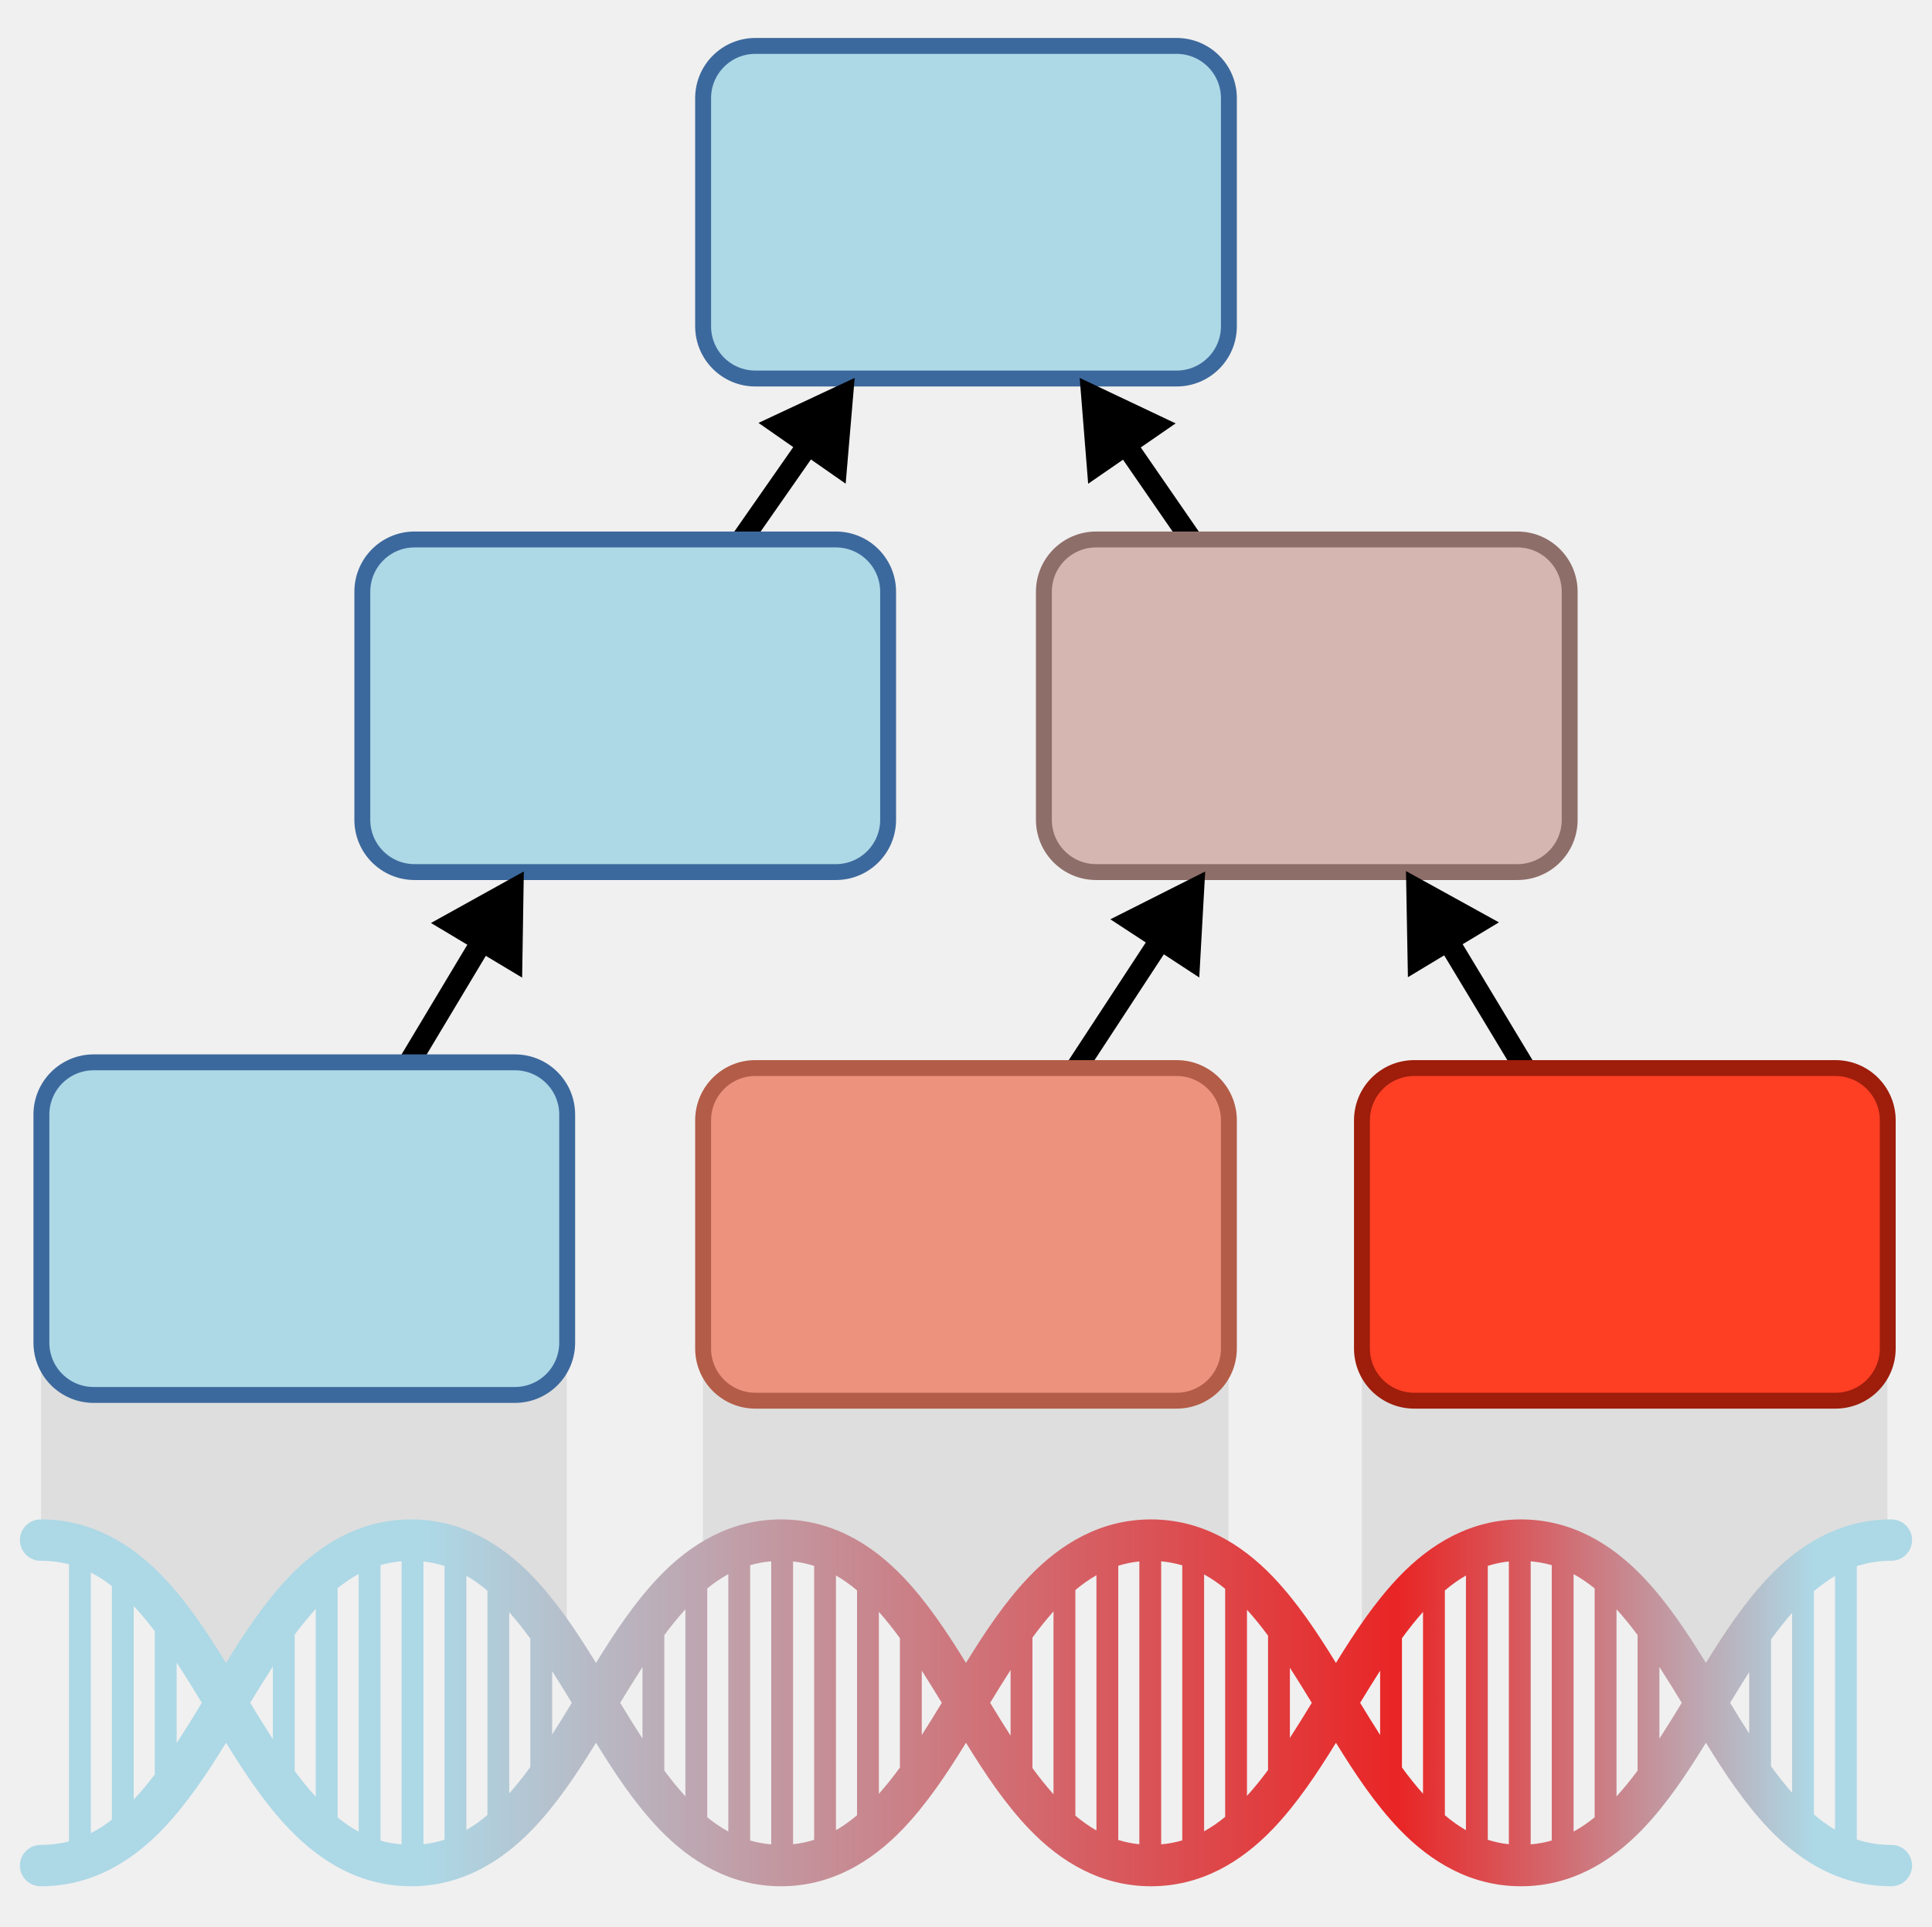
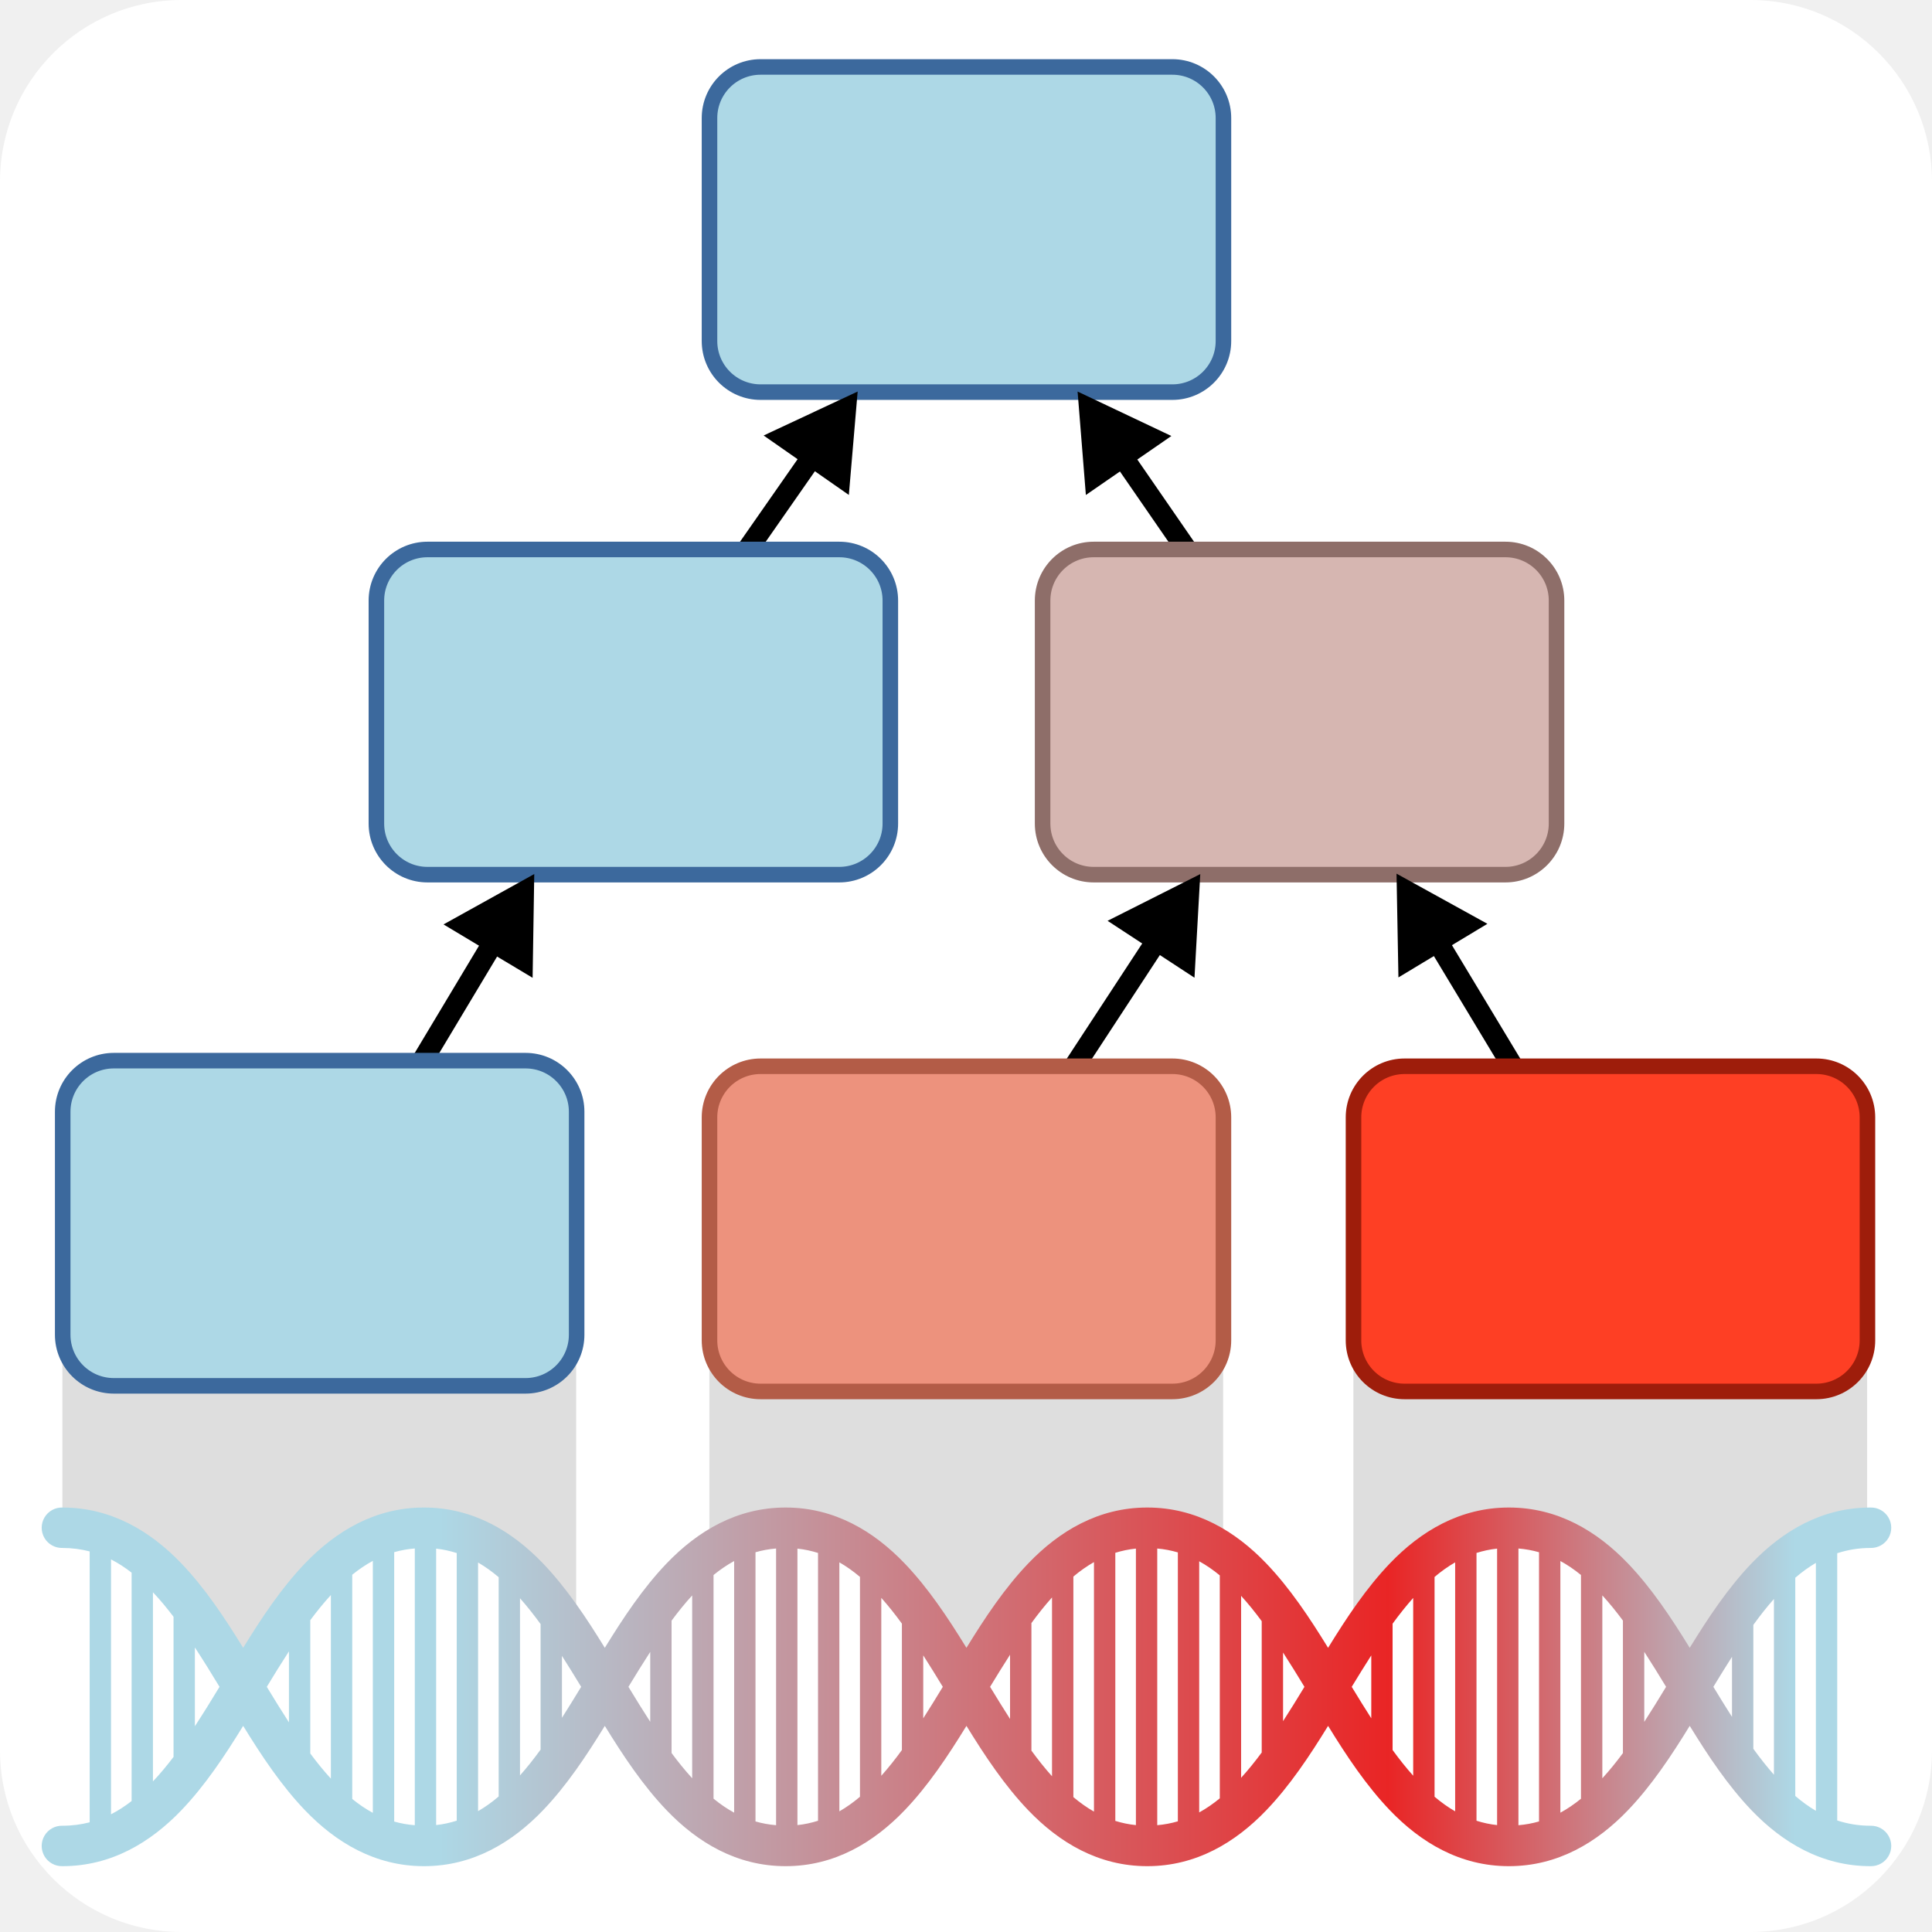
- <svg xmlns="http://www.w3.org/2000/svg" xmlns:xlink="http://www.w3.org/1999/xlink" width="48mm" height="47.872mm" viewBox="0 0 170.079 169.626" id="svg2" version="1.1">
+ <svg xmlns="http://www.w3.org/2000/svg" xmlns:xlink="http://www.w3.org/1999/xlink" width="49.107mm" height="49.107mm" viewBox="0 0 174 174" id="svg2" version="1.1">
  <defs id="defs4">
    <linearGradient id="linearGradient14385">
      <stop style="stop-color:#add8e6;stop-opacity:1" offset="0" id="stop14387" />
      <stop id="stop14391" offset="0.7" style="stop-color:#e92525;stop-opacity:1" />
      <stop style="stop-color:#add8e6;stop-opacity:1" offset="1" id="stop14389" />
    </linearGradient>
    <marker style="overflow:visible" id="marker5514" refX="0" refY="0" orient="auto">
      <path transform="scale(0.4,0.4)" style="fill:#000000;fill-opacity:1;fill-rule:evenodd;stroke:#000000;stroke-width:1pt;stroke-opacity:1" d="m 5.77,0 -8.65,5 0,-10 8.65,5 z" id="path5516" />
    </marker>
    <marker style="overflow:visible" id="marker5408" refX="0" refY="0" orient="auto">
      <path transform="scale(0.4,0.4)" style="fill:#000000;fill-opacity:1;fill-rule:evenodd;stroke:#000000;stroke-width:1pt;stroke-opacity:1" d="m 5.77,0 -8.65,5 0,-10 8.65,5 z" id="path5410" />
    </marker>
    <marker style="overflow:visible" id="marker5308" refX="0" refY="0" orient="auto">
      <path transform="scale(0.4,0.4)" style="fill:#000000;fill-opacity:1;fill-rule:evenodd;stroke:#000000;stroke-width:1pt;stroke-opacity:1" d="m 5.77,0 -8.65,5 0,-10 8.65,5 z" id="path5310" />
    </marker>
    <marker style="overflow:visible" id="marker5298" refX="0" refY="0" orient="auto">
      <path transform="scale(0.4,0.4)" style="fill:#000000;fill-opacity:1;fill-rule:evenodd;stroke:#000000;stroke-width:1pt;stroke-opacity:1" d="m 5.77,0 -8.65,5 0,-10 8.65,5 z" id="path5300" />
    </marker>
    <marker orient="auto" refY="0" refX="0" id="TriangleOutM" style="overflow:visible">
      <path id="path4315" d="m 5.77,0 -8.65,5 0,-10 8.65,5 z" style="fill:#000000;fill-opacity:1;fill-rule:evenodd;stroke:#000000;stroke-width:1pt;stroke-opacity:1" transform="scale(0.4,0.4)" />
    </marker>
    <marker style="overflow:visible" id="marker5106" refX="0" refY="0" orient="auto">
      <path transform="scale(-0.6,-0.6)" d="M 8.719,4.034 -2.207,0.016 8.719,-4.002 c -1.745,2.372 -1.735,5.617 -6e-7,8.035 z" style="fill:#000000;fill-opacity:1;fill-rule:evenodd;stroke:#000000;stroke-width:0.625;stroke-linejoin:round;stroke-opacity:1" id="path5108" />
    </marker>
    <marker style="overflow:visible" id="marker5024" refX="0" refY="0" orient="auto">
      <path transform="scale(-0.6,-0.6)" d="M 8.719,4.034 -2.207,0.016 8.719,-4.002 c -1.745,2.372 -1.735,5.617 -6e-7,8.035 z" style="fill:#000000;fill-opacity:1;fill-rule:evenodd;stroke:#000000;stroke-width:0.625;stroke-linejoin:round;stroke-opacity:1" id="path5026" />
    </marker>
    <marker style="overflow:visible" id="marker4948" refX="0" refY="0" orient="auto">
      <path transform="scale(-0.6,-0.6)" d="M 8.719,4.034 -2.207,0.016 8.719,-4.002 c -1.745,2.372 -1.735,5.617 -6e-7,8.035 z" style="fill:#000000;fill-opacity:1;fill-rule:evenodd;stroke:#000000;stroke-width:0.625;stroke-linejoin:round;stroke-opacity:1" id="path4950" />
    </marker>
    <marker style="overflow:visible" id="marker4938" refX="0" refY="0" orient="auto">
      <path transform="scale(-0.6,-0.6)" d="M 8.719,4.034 -2.207,0.016 8.719,-4.002 c -1.745,2.372 -1.735,5.617 -6e-7,8.035 z" style="fill:#000000;fill-opacity:1;fill-rule:evenodd;stroke:#000000;stroke-width:0.625;stroke-linejoin:round;stroke-opacity:1" id="path4940" />
    </marker>
    <marker style="overflow:visible" id="marker4746" refX="0" refY="0" orient="auto">
      <path transform="matrix(-0.2,0,0,-0.2,-1.2,0)" style="fill:#000000;fill-opacity:1;fill-rule:evenodd;stroke:#000000;stroke-width:1pt;stroke-opacity:1" d="M 0,0 5,-5 -12.5,0 5,5 0,0 Z" id="path4748" />
    </marker>
    <marker style="overflow:visible" id="marker4688" refX="0" refY="0" orient="auto">
      <path transform="matrix(-0.2,0,0,-0.2,-1.2,0)" style="fill:#000000;fill-opacity:1;fill-rule:evenodd;stroke:#000000;stroke-width:1pt;stroke-opacity:1" d="M 0,0 5,-5 -12.5,0 5,5 0,0 Z" id="path4690" />
    </marker>
    <marker style="overflow:visible" id="marker4636" refX="0" refY="0" orient="auto">
      <path transform="matrix(-0.2,0,0,-0.2,-1.2,0)" style="fill:#000000;fill-opacity:1;fill-rule:evenodd;stroke:#000000;stroke-width:1pt;stroke-opacity:1" d="M 0,0 5,-5 -12.5,0 5,5 0,0 Z" id="path4638" />
    </marker>
    <marker style="overflow:visible" id="marker4626" refX="0" refY="0" orient="auto">
      <path transform="matrix(-0.2,0,0,-0.2,-1.2,0)" style="fill:#000000;fill-opacity:1;fill-rule:evenodd;stroke:#000000;stroke-width:1pt;stroke-opacity:1" d="M 0,0 5,-5 -12.5,0 5,5 0,0 Z" id="path4628" />
    </marker>
    <marker style="overflow:visible" id="marker4530" refX="0" refY="0" orient="auto">
      <path transform="matrix(-0.8,0,0,-0.8,-10,0)" style="fill:#000000;fill-opacity:1;fill-rule:evenodd;stroke:#000000;stroke-width:1pt;stroke-opacity:1" d="M 0,0 5,-5 -12.5,0 5,5 0,0 Z" id="path4532" />
    </marker>
    <marker style="overflow:visible" id="marker4496" refX="0" refY="0" orient="auto">
      <path transform="matrix(-0.8,0,0,-0.8,-10,0)" style="fill:#000000;fill-opacity:1;fill-rule:evenodd;stroke:#000000;stroke-width:1pt;stroke-opacity:1" d="M 0,0 5,-5 -12.5,0 5,5 0,0 Z" id="path4498" />
    </marker>
    <marker style="overflow:visible" id="marker4468" refX="0" refY="0" orient="auto">
      <path transform="matrix(-0.8,0,0,-0.8,-10,0)" style="fill:#000000;fill-opacity:1;fill-rule:evenodd;stroke:#000000;stroke-width:1pt;stroke-opacity:1" d="M 0,0 5,-5 -12.5,0 5,5 0,0 Z" id="path4470" />
    </marker>
    <marker style="overflow:visible" id="marker4446" refX="0" refY="0" orient="auto">
      <path transform="matrix(-0.8,0,0,-0.8,-10,0)" style="fill:#000000;fill-opacity:1;fill-rule:evenodd;stroke:#000000;stroke-width:1pt;stroke-opacity:1" d="M 0,0 5,-5 -12.5,0 5,5 0,0 Z" id="path4448" />
    </marker>
    <linearGradient xlink:href="#linearGradient14385" id="linearGradient14365" gradientUnits="userSpaceOnUse" gradientTransform="matrix(0.9779767,0,0,0.9779767,103.8796,5.673157)" x1="143.252" y1="245.755" x2="268.014" y2="245.755" />
  </defs>
-   <g id="layer1" transform="translate(-206.3744,-95.95195)">
+   <g id="layer1" transform="translate(-204.3716,-93.96506)">
+     <rect style="color:#000000;clip-rule:nonzero;display:inline;overflow:visible;visibility:visible;opacity:1;isolation:auto;mix-blend-mode:normal;color-interpolation:sRGB;color-interpolation-filters:linearRGB;solid-color:#000000;solid-opacity:1;fill:#ffffff;fill-opacity:1;fill-rule:nonzero;stroke:none;stroke-width:1;stroke-linecap:square;stroke-linejoin:miter;stroke-miterlimit:10;stroke-dasharray:none;stroke-dashoffset:0;stroke-opacity:1;color-rendering:auto;image-rendering:auto;shape-rendering:auto;text-rendering:auto;enable-background:accumulate" id="rect3827" width="174" height="174" x="204.372" y="93.965" ry="16.349" />
    <rect style="color:#000000;clip-rule:nonzero;display:inline;overflow:visible;visibility:visible;opacity:1;isolation:auto;mix-blend-mode:normal;color-interpolation:sRGB;color-interpolation-filters:linearRGB;solid-color:#000000;solid-opacity:1;fill:#add8e6;fill-opacity:1;fill-rule:nonzero;stroke:#3c699d;stroke-width:1.4;stroke-linecap:butt;stroke-linejoin:miter;stroke-miterlimit:4;stroke-dasharray:none;stroke-dashoffset:0;stroke-opacity:1;color-rendering:auto;image-rendering:auto;shape-rendering:auto;text-rendering:auto;enable-background:accumulate" id="rect4136" width="46.286" height="29.286" x="268.271" y="99.995" ry="4.6" />
    <path style="fill:none;fill-rule:evenodd;stroke:#000000;stroke-width:1.9;stroke-linecap:butt;stroke-linejoin:miter;stroke-miterlimit:4;stroke-dasharray:none;stroke-opacity:1;marker-end:url(#marker5514)" d="m 321.279,158.006 -16.792,-24.336" id="path4156" />
    <path style="fill:none;fill-rule:evenodd;stroke:#000000;stroke-width:1.9;stroke-linecap:butt;stroke-linejoin:miter;stroke-miterlimit:4;stroke-dasharray:none;stroke-opacity:1;marker-end:url(#TriangleOutM)" d="m 261.576,157.952 16.95,-24.299" id="path4154" />
    <rect ry="4.6" y="143.452" x="238.271" height="29.286" width="46.286" id="rect4138" style="color:#000000;clip-rule:nonzero;display:inline;overflow:visible;visibility:visible;opacity:1;isolation:auto;mix-blend-mode:normal;color-interpolation:sRGB;color-interpolation-filters:linearRGB;solid-color:#000000;solid-opacity:1;fill:#add8e6;fill-opacity:1;fill-rule:nonzero;stroke:#3c699d;stroke-width:1.4;stroke-linecap:butt;stroke-linejoin:miter;stroke-miterlimit:4;stroke-dasharray:none;stroke-dashoffset:0;stroke-opacity:1;color-rendering:auto;image-rendering:auto;shape-rendering:auto;text-rendering:auto;enable-background:accumulate" />
    <rect style="color:#000000;clip-rule:nonzero;display:inline;overflow:visible;visibility:visible;opacity:1;isolation:auto;mix-blend-mode:normal;color-interpolation:sRGB;color-interpolation-filters:linearRGB;solid-color:#000000;solid-opacity:1;fill:#d6b6b1;fill-opacity:1;fill-rule:nonzero;stroke:#8e6e69;stroke-width:1.4;stroke-linecap:butt;stroke-linejoin:miter;stroke-miterlimit:4;stroke-dasharray:none;stroke-dashoffset:0;stroke-opacity:1;color-rendering:auto;image-rendering:auto;shape-rendering:auto;text-rendering:auto;enable-background:accumulate" id="rect4140" width="46.286" height="29.286" x="298.271" y="143.452" ry="4.6" />
    <path id="path14407" style="fill:#dedede;fill-opacity:1;fill-rule:evenodd;stroke:none;stroke-width:0.8;stroke-linecap:butt;stroke-linejoin:miter;stroke-miterlimit:4;stroke-dasharray:1.6, 1.6;stroke-dashoffset:0;stroke-opacity:1" d="m 372.529,231.483 0,-19.375 -46.268,0 0,29.286 c 8.67,-13.725 21.391,-10.45 30.513,4.545 3.671,-5.361 4.53,-12.932 15.755,-14.455" />
    <path id="path14403" style="fill:#dedede;fill-opacity:1;fill-rule:evenodd;stroke:none;stroke-width:0.8;stroke-linecap:butt;stroke-linejoin:miter;stroke-miterlimit:4;stroke-dasharray:1.6, 1.6;stroke-dashoffset:0;stroke-opacity:1" d="m 314.529,233.804 0,-18.381 -46.268,-0.034 0,18.504 c 9.349,-7.771 17.486,3.127 23.233,11.987 3.561,-5.921 10.725,-19.822 23.035,-12.077 z" />
    <path id="path14399" style="fill:#dedede;fill-opacity:1;fill-rule:evenodd;stroke:none;stroke-width:0.8;stroke-linecap:butt;stroke-linejoin:miter;stroke-miterlimit:4;stroke-dasharray:1.6, 1.6;stroke-dashoffset:0;stroke-opacity:1" d="m 256.261,241.751 0,-29.643 -46.268,0 0,19.375 c 5.204,0.49 10.617,4.535 16.383,14.573 9.281,-18.55 20.769,-18.747 29.885,-4.305 z" />
    <path style="fill:none;fill-rule:evenodd;stroke:#000000;stroke-width:1.9;stroke-linecap:butt;stroke-linejoin:miter;stroke-miterlimit:4;stroke-dasharray:none;stroke-opacity:1;marker-end:url(#marker5298)" d="m 233.281,204.727 16.432,-27.414" id="path4158" />
    <path style="fill:none;fill-rule:evenodd;stroke:#000000;stroke-width:1.9;stroke-linecap:butt;stroke-linejoin:miter;stroke-miterlimit:4;stroke-dasharray:none;stroke-opacity:1;marker-end:url(#marker5308)" d="m 291.486,204.727 18.027,-27.524" id="path4162" />
    <path style="fill:none;fill-rule:evenodd;stroke:#000000;stroke-width:1.9;stroke-linecap:butt;stroke-linejoin:miter;stroke-miterlimit:4;stroke-dasharray:none;stroke-opacity:1;marker-end:url(#marker5408)" d="M 349.369,204.549 332.932,177.271" id="path4164" />
    <rect style="color:#000000;clip-rule:nonzero;display:inline;overflow:visible;visibility:visible;opacity:1;isolation:auto;mix-blend-mode:normal;color-interpolation:sRGB;color-interpolation-filters:linearRGB;solid-color:#000000;solid-opacity:1;fill:#add8e6;fill-opacity:1;fill-rule:nonzero;stroke:#3c699d;stroke-width:1.4;stroke-linecap:butt;stroke-linejoin:miter;stroke-miterlimit:4;stroke-dasharray:none;stroke-dashoffset:0;stroke-opacity:1;color-rendering:auto;image-rendering:auto;shape-rendering:auto;text-rendering:auto;enable-background:accumulate" id="rect4146" width="46.286" height="29.286" x="210.019" y="189.49" ry="4.6" />
    <rect ry="4.6" y="189.995" x="326.271" height="29.286" width="46.286" id="rect4148" style="color:#000000;clip-rule:nonzero;display:inline;overflow:visible;visibility:visible;opacity:1;isolation:auto;mix-blend-mode:normal;color-interpolation:sRGB;color-interpolation-filters:linearRGB;solid-color:#000000;solid-opacity:1;fill:#fe3f24;fill-opacity:1;fill-rule:nonzero;stroke:#9e1d0b;stroke-width:1.4;stroke-linecap:butt;stroke-linejoin:miter;stroke-miterlimit:4;stroke-dasharray:none;stroke-dashoffset:0;stroke-opacity:1;color-rendering:auto;image-rendering:auto;shape-rendering:auto;text-rendering:auto;enable-background:accumulate" />
    <rect ry="4.6" y="189.995" x="268.271" height="29.286" width="46.286" id="rect4144" style="color:#000000;clip-rule:nonzero;display:inline;overflow:visible;visibility:visible;opacity:1;isolation:auto;mix-blend-mode:normal;color-interpolation:sRGB;color-interpolation-filters:linearRGB;solid-color:#000000;solid-opacity:1;fill:#ed927d;fill-opacity:1;fill-rule:nonzero;stroke:#b35c47;stroke-width:1.4;stroke-linecap:butt;stroke-linejoin:miter;stroke-miterlimit:4;stroke-dasharray:none;stroke-dashoffset:0;stroke-opacity:1;color-rendering:auto;image-rendering:auto;shape-rendering:auto;text-rendering:auto;enable-background:accumulate" />
    <path style="color:#000000;font-style:normal;font-variant:normal;font-weight:normal;font-stretch:normal;font-size:medium;line-height:normal;font-family:sans-serif;text-indent:0;text-align:start;text-decoration:none;text-decoration-line:none;text-decoration-style:solid;text-decoration-color:#000000;letter-spacing:normal;word-spacing:normal;text-transform:none;direction:ltr;block-progression:tb;writing-mode:lr-tb;baseline-shift:baseline;text-anchor:start;white-space:normal;clip-rule:nonzero;display:inline;overflow:visible;visibility:visible;opacity:1;isolation:auto;mix-blend-mode:normal;color-interpolation:sRGB;color-interpolation-filters:linearRGB;solid-color:#000000;solid-opacity:1;fill:url(#linearGradient14365);fill-opacity:1;fill-rule:evenodd;stroke:none;stroke-width:1.922;stroke-linecap:butt;stroke-linejoin:miter;stroke-miterlimit:4;stroke-dasharray:none;stroke-dashoffset:0;stroke-opacity:1;color-rendering:auto;image-rendering:auto;shape-rendering:auto;text-rendering:auto;enable-background:accumulate" d="m 209.989,229.736 a 1.821,1.821 0 1 0 0,3.641 c 0.874,0 1.687,0.112 2.459,0.311 l 0,24.398 c -0.772,0.199 -1.585,0.309 -2.459,0.309 a 1.821,1.821 0 1 0 0,3.641 c 4.405,0 7.939,-2.135 10.721,-5.039 2.116,-2.209 3.888,-4.871 5.562,-7.596 1.675,2.725 3.448,5.386 5.564,7.596 2.782,2.904 6.316,5.039 10.721,5.039 4.405,0 7.941,-2.135 10.723,-5.039 2.116,-2.209 3.888,-4.871 5.562,-7.596 1.675,2.725 3.448,5.386 5.564,7.596 2.782,2.904 6.316,5.039 10.721,5.039 4.405,0 7.941,-2.135 10.723,-5.039 2.116,-2.209 3.888,-4.871 5.562,-7.596 1.675,2.725 3.448,5.386 5.564,7.596 2.782,2.904 6.316,5.039 10.721,5.039 4.405,0 7.941,-2.135 10.723,-5.039 2.116,-2.209 3.888,-4.871 5.562,-7.596 1.675,2.725 3.446,5.386 5.562,7.596 2.782,2.904 6.318,5.039 10.723,5.039 4.405,0 7.941,-2.135 10.723,-5.039 2.116,-2.209 3.888,-4.871 5.562,-7.596 1.675,2.725 3.446,5.386 5.562,7.596 2.782,2.904 6.318,5.039 10.723,5.039 a 1.821,1.821 0 1 0 0,-3.641 c -1.083,0 -2.071,-0.172 -3.002,-0.475 l 0,-24.068 c 0.931,-0.302 1.919,-0.475 3.002,-0.475 a 1.821,1.821 0 1 0 0,-3.641 c -4.405,0 -7.941,2.133 -10.723,5.037 -2.116,2.209 -3.888,4.873 -5.562,7.598 -1.675,-2.724 -3.446,-5.388 -5.562,-7.598 -2.782,-2.904 -6.318,-5.037 -10.723,-5.037 -4.405,0 -7.941,2.133 -10.723,5.037 -2.116,2.209 -3.888,4.873 -5.562,7.598 -1.675,-2.724 -3.446,-5.388 -5.562,-7.598 -2.782,-2.904 -6.318,-5.037 -10.723,-5.037 -4.405,0 -7.939,2.133 -10.721,5.037 -2.116,2.209 -3.889,4.873 -5.564,7.598 -1.675,-2.724 -3.446,-5.388 -5.562,-7.598 -2.782,-2.904 -6.318,-5.037 -10.723,-5.037 -4.405,0 -7.939,2.133 -10.721,5.037 -2.116,2.209 -3.889,4.873 -5.564,7.598 -1.675,-2.724 -3.446,-5.388 -5.562,-7.598 -2.782,-2.904 -6.318,-5.037 -10.723,-5.037 -4.405,0 -7.939,2.133 -10.721,5.037 -2.116,2.209 -3.889,4.873 -5.564,7.598 -1.675,-2.724 -3.446,-5.388 -5.562,-7.598 -2.782,-2.904 -6.316,-5.037 -10.721,-5.037 z m 31.74,3.688 0,24.924 c -0.648,-0.051 -1.266,-0.162 -1.855,-0.33 l 0,-24.262 c 0.59,-0.168 1.208,-0.281 1.855,-0.332 z m 32.539,0.002 0,24.92 c -0.648,-0.053 -1.265,-0.167 -1.855,-0.338 l 0,-24.244 c 0.59,-0.17 1.208,-0.285 1.855,-0.338 z m 66.857,0 c 0.649,0.053 1.265,0.168 1.855,0.338 l 0,24.244 c -0.591,0.171 -1.207,0.287 -1.855,0.34 l 0,-24.922 z m -32.529,0.002 c 0.649,0.056 1.264,0.176 1.855,0.35 l 0,24.219 c -0.591,0.174 -1.207,0.292 -1.855,0.348 l 0,-24.916 z m -1.922,0.008 0,24.902 c -0.649,-0.064 -1.264,-0.196 -1.855,-0.379 l 0,-24.145 c 0.591,-0.183 1.206,-0.315 1.855,-0.379 z m -30.484,0.002 c 0.65,0.067 1.263,0.203 1.855,0.389 l 0,24.119 c -0.592,0.186 -1.205,0.324 -1.855,0.391 l 0,-24.898 z m 63.014,0 0,24.898 c -0.649,-0.067 -1.264,-0.205 -1.855,-0.391 l 0,-24.119 c 0.591,-0.186 1.206,-0.322 1.855,-0.389 z m -95.553,0.002 c 0.65,0.069 1.263,0.208 1.855,0.396 l 0,24.102 c -0.592,0.188 -1.205,0.328 -1.855,0.396 l 0,-24.895 z m -29.281,0.969 c 0.642,0.326 1.257,0.727 1.855,1.193 l 0,20.568 c -0.599,0.466 -1.214,0.867 -1.855,1.193 l 0,-22.955 z m 23.58,0.131 0,22.693 c -0.64,-0.346 -1.257,-0.763 -1.855,-1.25 l 0,-20.193 c 0.599,-0.487 1.215,-0.904 1.855,-1.25 z m 106.953,0.014 c 0.64,0.348 1.256,0.769 1.855,1.258 l 0,20.15 c -0.599,0.489 -1.215,0.909 -1.855,1.258 l 0,-22.666 z m -74.412,0.002 0,22.662 c -0.641,-0.349 -1.258,-0.771 -1.857,-1.262 l 0,-20.141 c 0.6,-0.49 1.217,-0.911 1.857,-1.26 z m 41.883,0.021 c 0.64,0.352 1.256,0.777 1.855,1.27 l 0,20.08 c -0.599,0.493 -1.215,0.917 -1.855,1.27 l 0,-22.619 z m -9.477,0.074 0,22.471 c -0.639,-0.364 -1.256,-0.8 -1.855,-1.305 l 0,-19.863 c 0.6,-0.504 1.216,-0.939 1.855,-1.303 z m -22.93,0.021 c 0.639,0.367 1.256,0.805 1.855,1.312 l 0,19.801 c -0.6,0.508 -1.216,0.948 -1.855,1.314 l 0,-22.428 z m 55.459,0.002 0,22.424 c -0.639,-0.367 -1.255,-0.808 -1.855,-1.316 l 0,-19.793 c 0.6,-0.508 1.216,-0.947 1.855,-1.314 z m -87.998,0.016 c 0.639,0.369 1.255,0.811 1.855,1.322 l 0,19.748 c -0.6,0.511 -1.216,0.953 -1.855,1.322 l 0,-22.393 z m 120.486,0.031 0,22.33 c -0.639,-0.375 -1.255,-0.822 -1.855,-1.338 l 0,-19.654 c 0.6,-0.516 1.217,-0.964 1.855,-1.338 z m -149.768,2.646 c 0.634,0.669 1.251,1.413 1.855,2.209 l 0,12.619 c -0.604,0.796 -1.221,1.538 -1.855,2.207 l 0,-17.035 z m 16.025,0.252 0,16.533 c -0.634,-0.69 -1.25,-1.449 -1.855,-2.264 l 0,-12.006 c 0.605,-0.814 1.222,-1.574 1.855,-2.264 z m 114.51,0.029 c 0.634,0.692 1.251,1.454 1.855,2.27 l 0,11.936 c -0.604,0.816 -1.222,1.575 -1.855,2.268 l 0,-16.473 z m -81.971,0.006 0,16.463 c -0.634,-0.693 -1.251,-1.453 -1.855,-2.27 l 0,-11.924 c 0.605,-0.816 1.222,-1.577 1.855,-2.27 z m 49.439,0.037 c 0.634,0.696 1.251,1.46 1.855,2.279 l 0,11.83 c -0.605,0.819 -1.222,1.582 -1.855,2.277 l 0,-16.387 z m -17.031,0.143 0,16.104 c -0.633,-0.707 -1.25,-1.48 -1.855,-2.309 l 0,-11.486 c 0.605,-0.829 1.222,-1.601 1.855,-2.309 z m -15.375,0.039 c 0.633,0.711 1.25,1.487 1.855,2.318 l 0,11.389 c -0.605,0.832 -1.222,1.606 -1.855,2.316 l 0,-16.023 z m 47.904,0.006 0,16.012 c -0.633,-0.711 -1.251,-1.485 -1.855,-2.316 l 0,-11.377 c 0.605,-0.832 1.222,-1.607 1.855,-2.318 z m -80.443,0.029 c 0.633,0.714 1.25,1.492 1.855,2.326 l 0,11.303 c -0.605,0.834 -1.222,1.612 -1.855,2.326 l 0,-15.955 z m 112.932,0.062 0,15.83 c -0.633,-0.718 -1.25,-1.498 -1.855,-2.336 l 0,-11.158 c 0.605,-0.838 1.223,-1.618 1.855,-2.336 z m -142.213,4.367 c 0.745,1.139 1.483,2.328 2.219,3.547 -0.736,1.219 -1.474,2.409 -2.219,3.549 l 0,-7.096 z m 8.471,0.352 0,6.393 c -0.668,-1.034 -1.332,-2.102 -1.994,-3.197 0.662,-1.096 1.326,-2.161 1.994,-3.195 z m 122.064,0.043 c 0.658,1.021 1.313,2.072 1.965,3.152 -0.652,1.081 -1.307,2.133 -1.965,3.154 l 0,-6.307 z m -89.525,0.006 0,6.295 c -0.657,-1.019 -1.312,-2.07 -1.963,-3.148 0.651,-1.078 1.306,-2.127 1.963,-3.146 z m 56.994,0.057 c 0.645,1.002 1.287,2.031 1.926,3.09 -0.639,1.059 -1.281,2.09 -1.926,3.092 l 0,-6.182 z m -24.588,0.199 0,5.783 c -0.601,-0.941 -1.202,-1.904 -1.799,-2.893 0.597,-0.989 1.197,-1.95 1.799,-2.891 z m -7.818,0.057 c 0.589,0.923 1.177,1.865 1.762,2.834 -0.585,0.969 -1.173,1.913 -1.762,2.836 l 0,-5.67 z m 40.35,0.004 0,5.662 c -0.588,-0.922 -1.176,-1.865 -1.76,-2.832 0.584,-0.967 1.172,-1.908 1.76,-2.83 z m -72.889,0.043 c 0.579,0.908 1.156,1.835 1.73,2.787 -0.575,0.952 -1.152,1.881 -1.73,2.789 l 0,-5.576 z m 105.377,0.084 0,5.408 c -0.561,-0.882 -1.121,-1.782 -1.678,-2.705 0.557,-0.922 1.117,-1.821 1.678,-2.703 z" id="path14359" />
  </g>
</svg>
